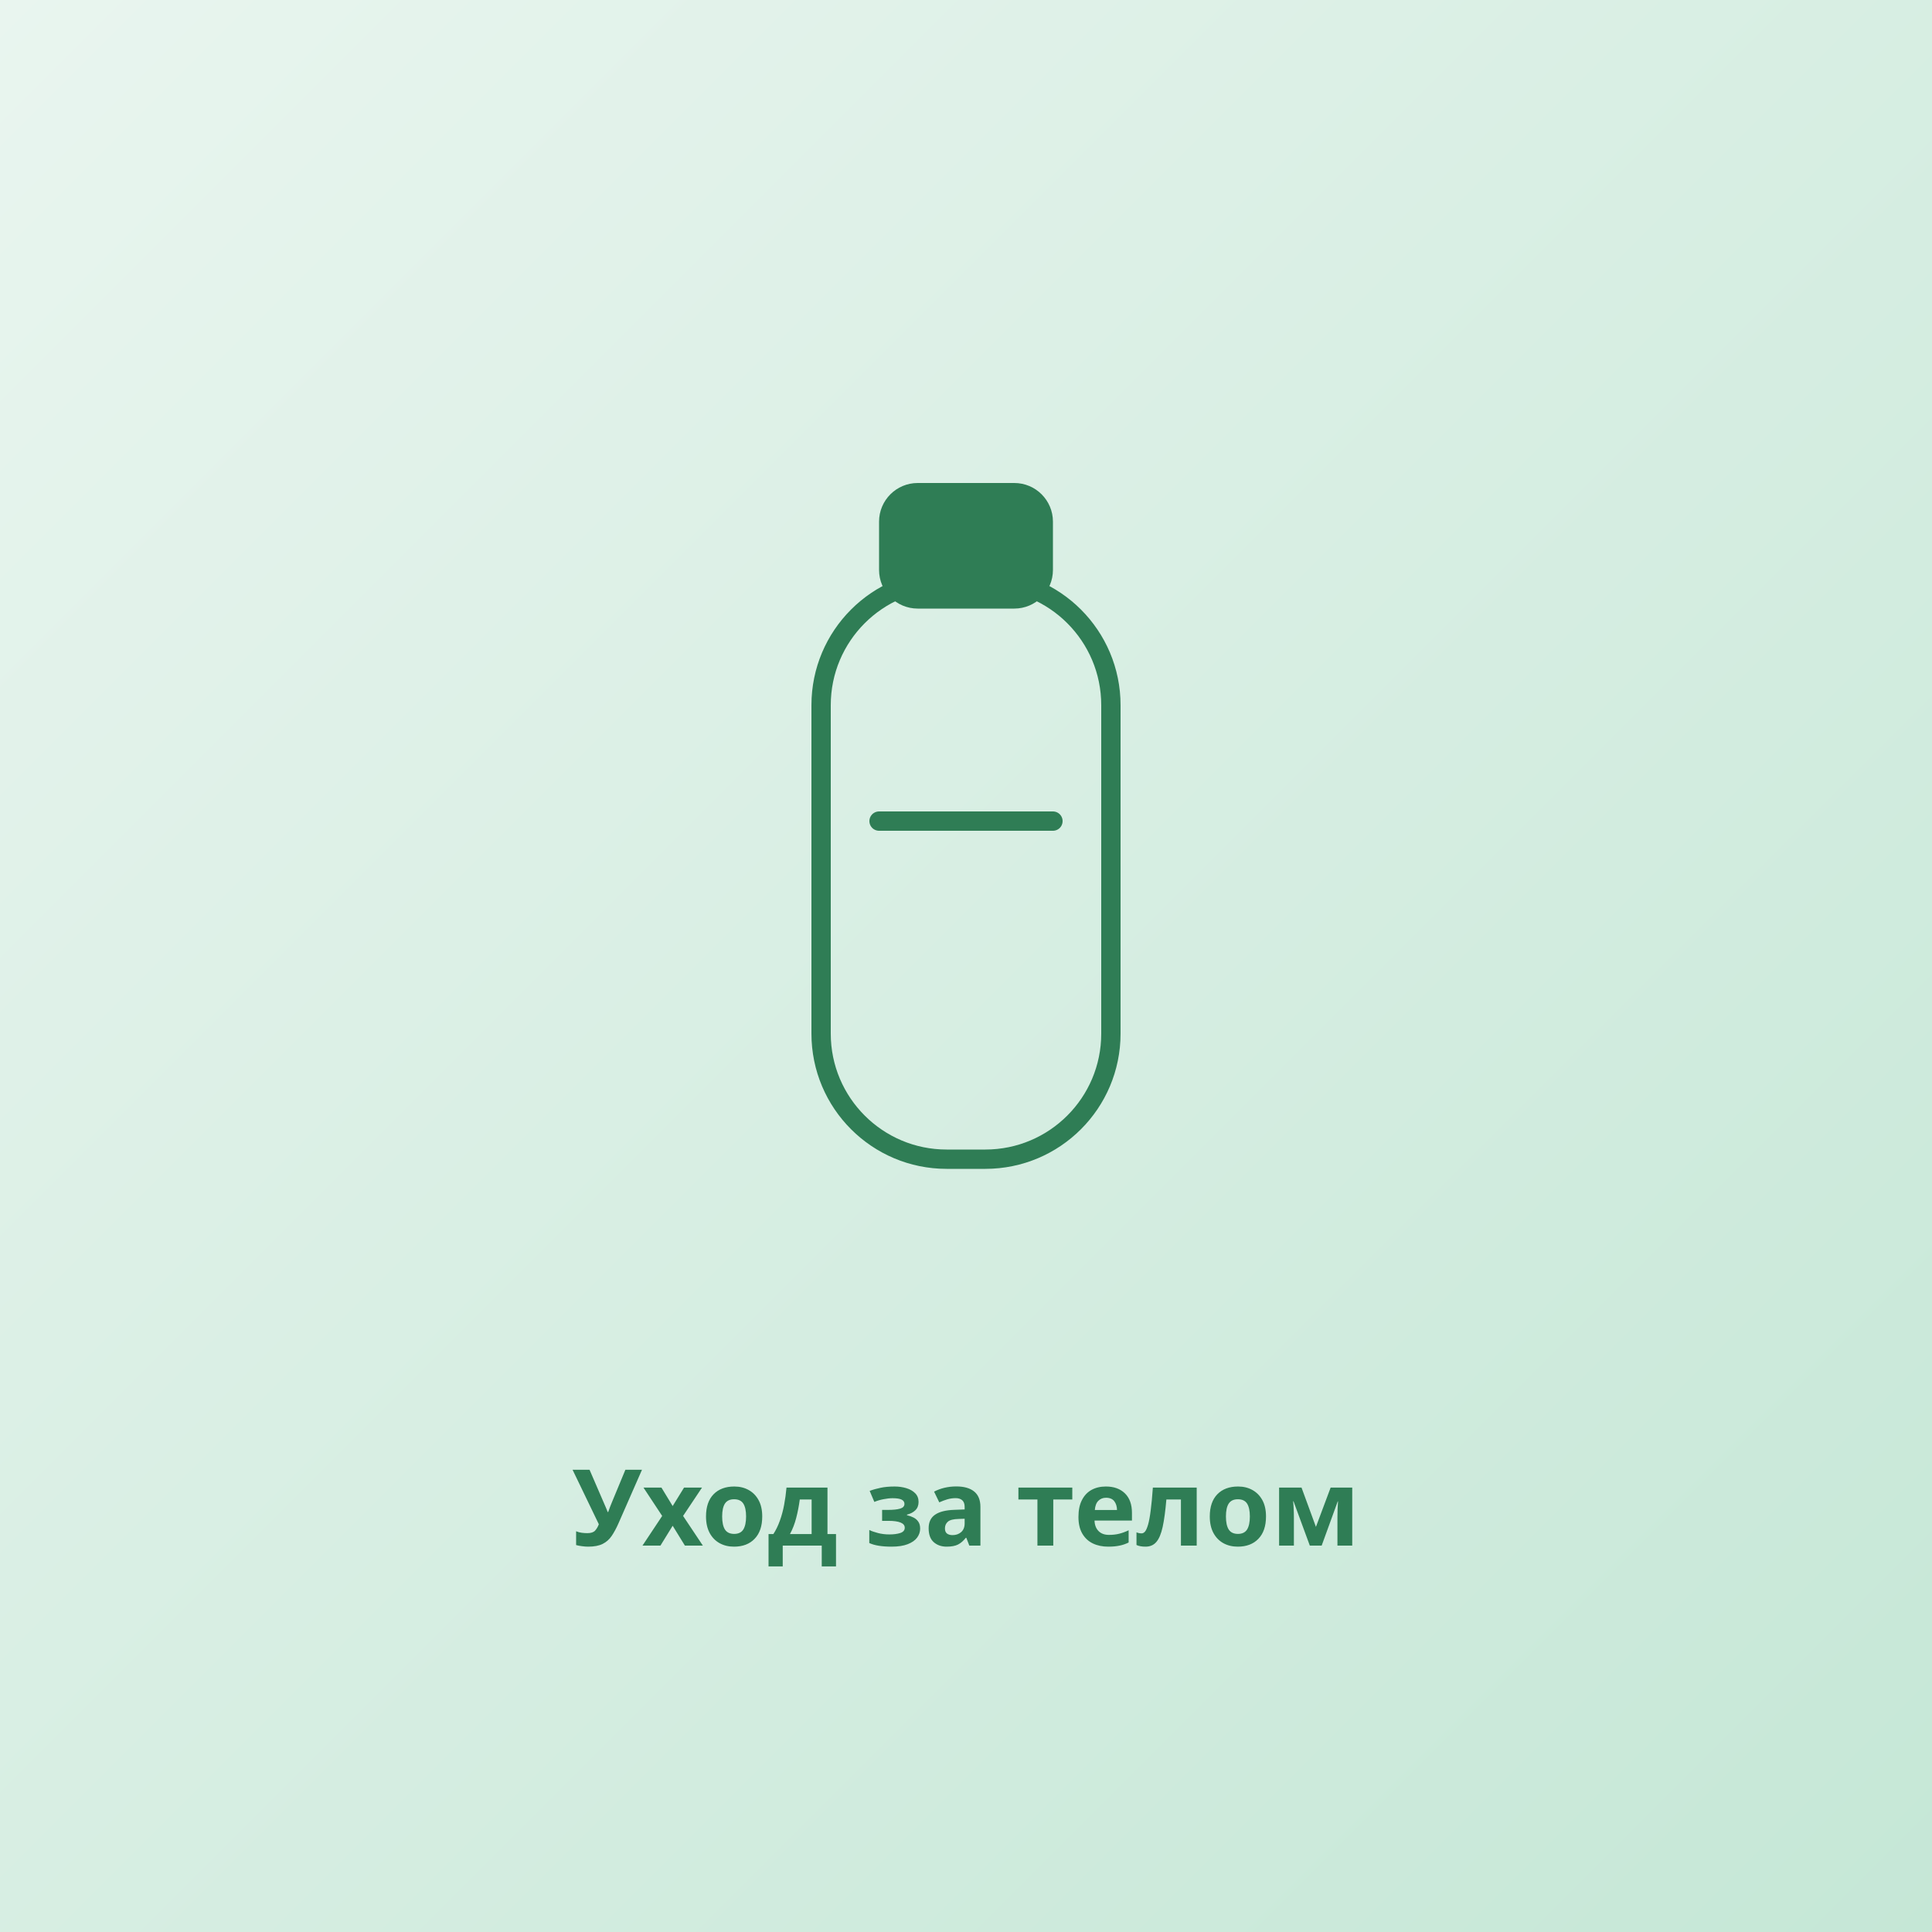
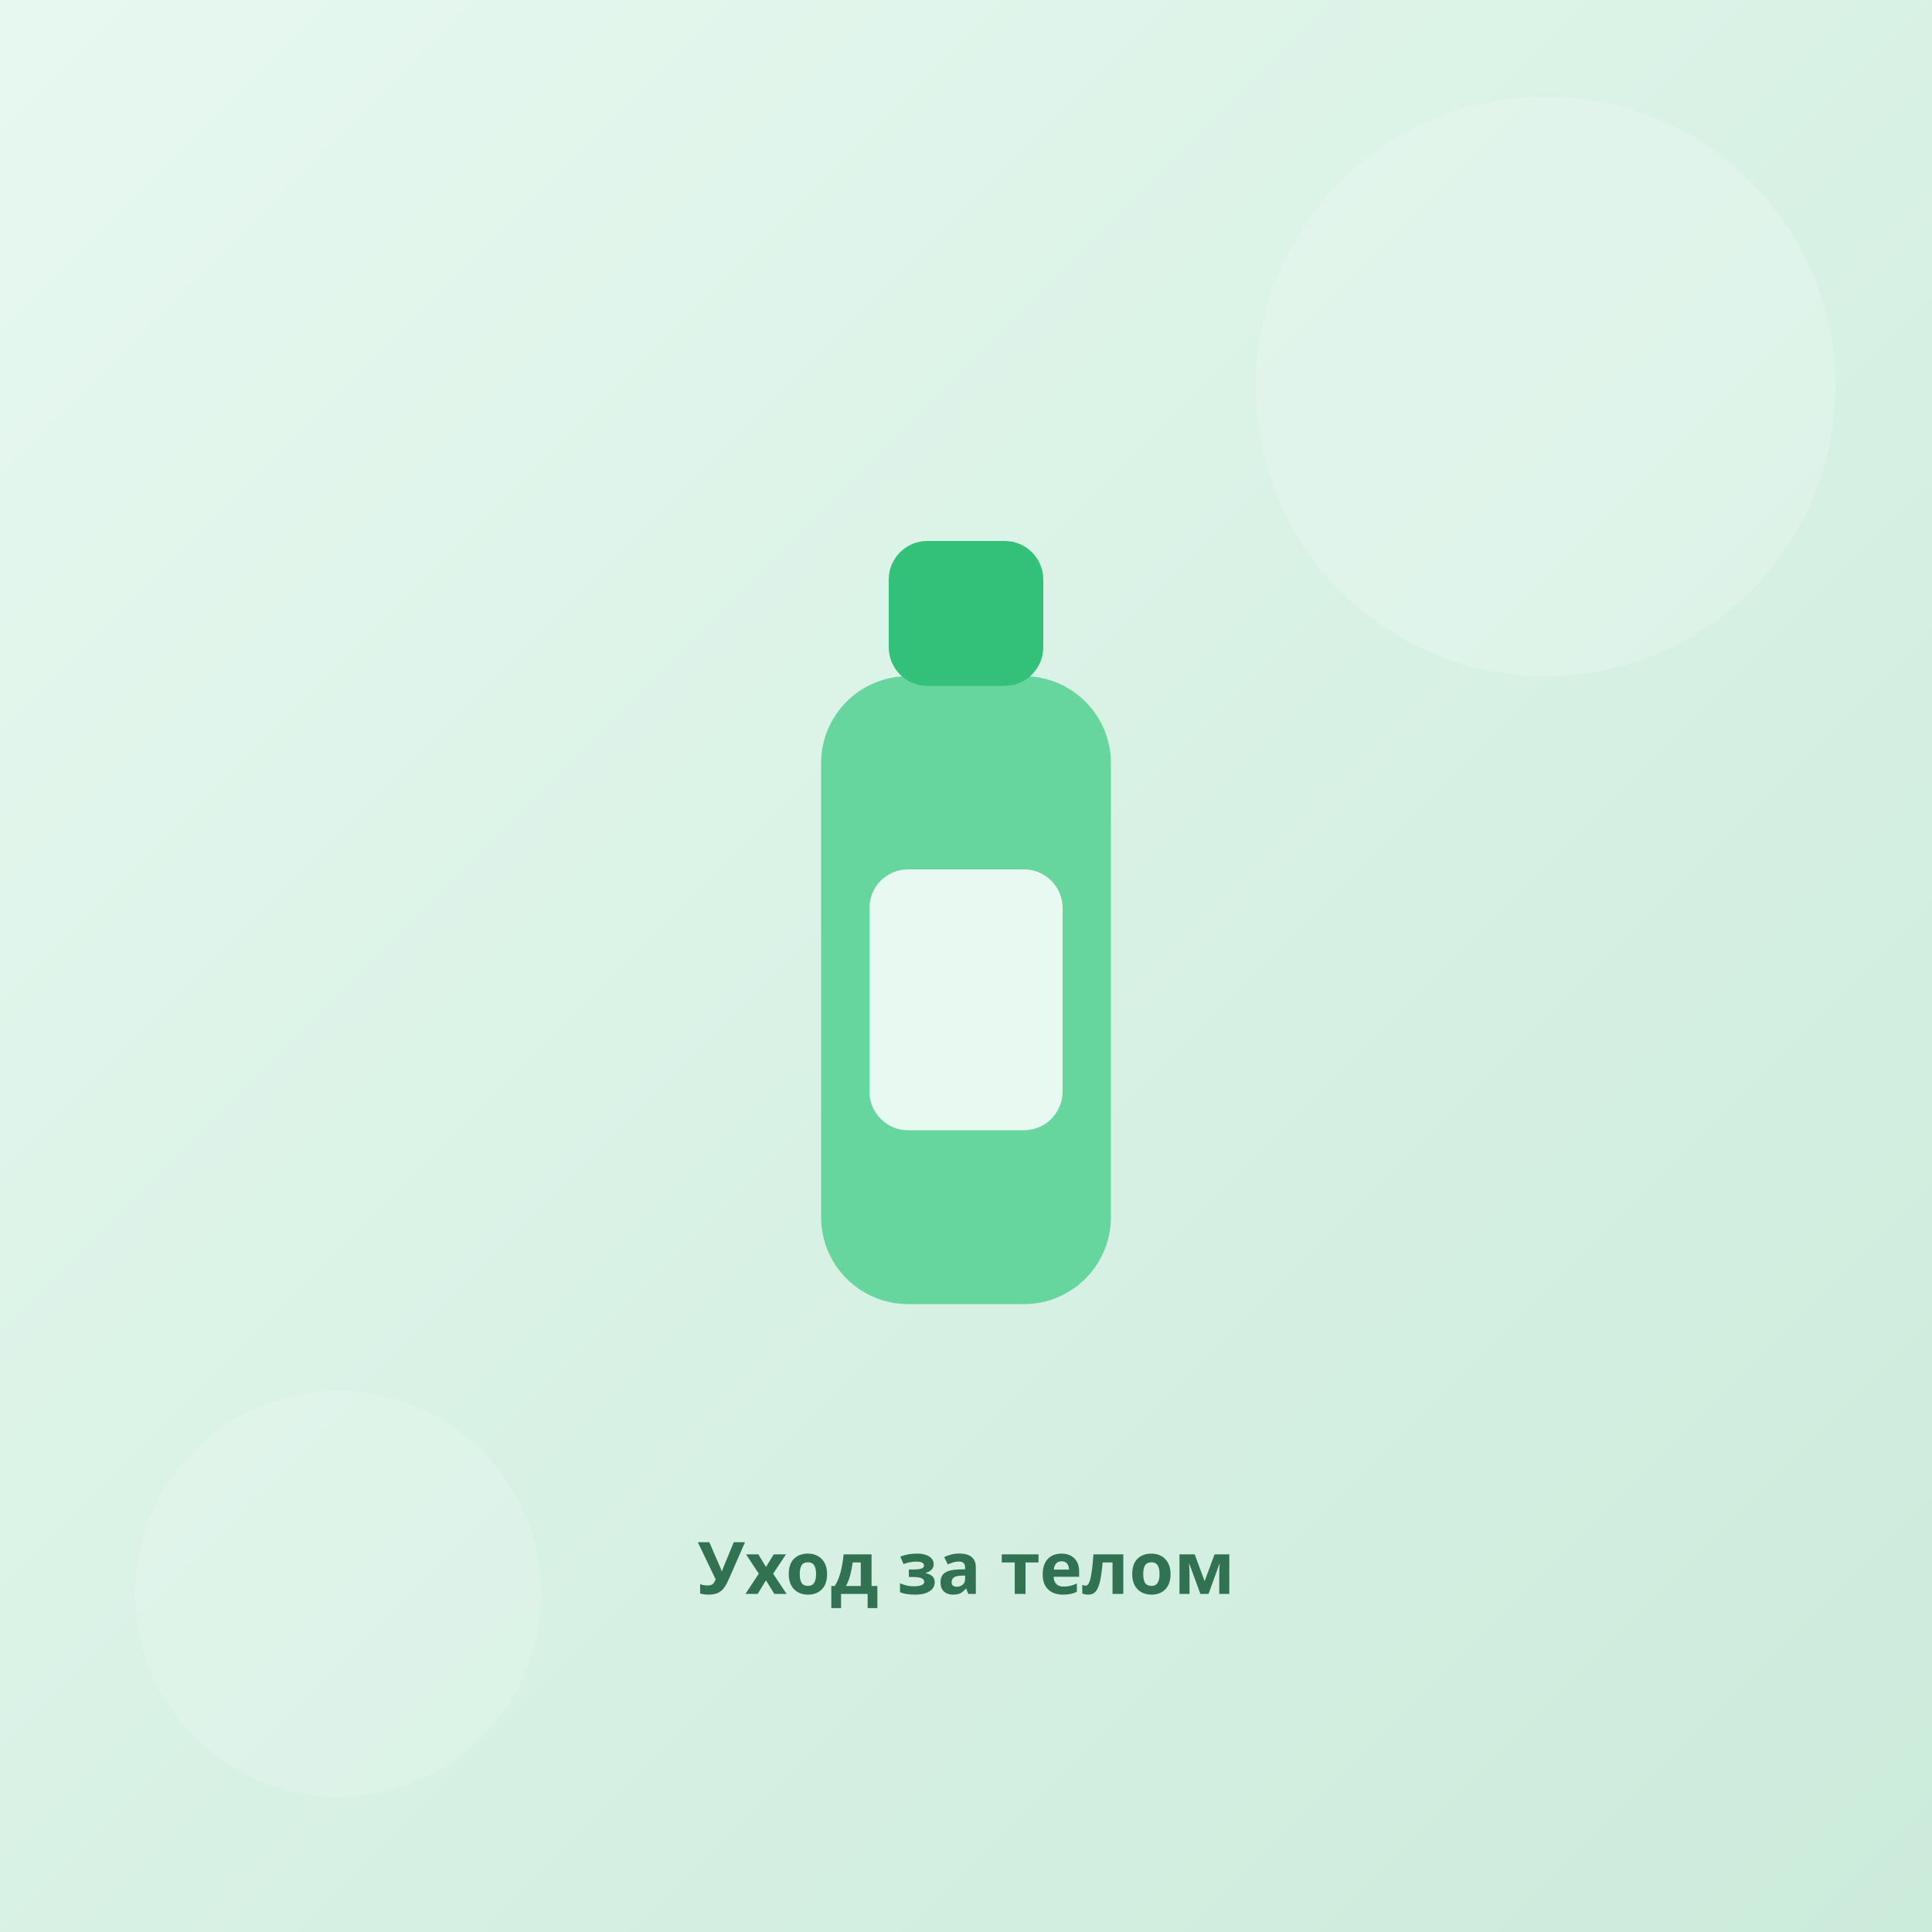
<svg xmlns="http://www.w3.org/2000/svg" viewBox="0 0 400 400" width="400" height="400" role="img" aria-label="Уход за телом">
  <defs>
    <linearGradient id="g" x1="0" y1="0" x2="1" y2="1">
-       <stop offset="0" stop-color="#e9f5ef" />
-       <stop offset="1" stop-color="#c5e7d6" />
+       <stop offset="0" stop-color="hsl(150 55% 94%)" />
+       <stop offset="1" stop-color="hsl(150 45% 86%)" />
    </linearGradient>
  </defs>
  <rect width="400" height="400" fill="url(#g)" />
-   <rect x="170" y="120" width="60" height="120" rx="26" fill="none" stroke="#2f7d55" stroke-width="4" />
-   <rect x="182" y="100" width="36" height="26" rx="8" fill="#2f7d55" />
-   <path d="M182 170h36" stroke="#2f7d55" stroke-width="4" stroke-linecap="round" />
-   <text x="200" y="320" text-anchor="middle" font-family="system-ui, sans-serif" font-size="22" font-weight="600" fill="#2f7d55">Уход за телом</text>
+   <circle cx="320" cy="80" r="60" fill="#ffffff" opacity="0.18" />
+   <circle cx="70" cy="330" r="42" fill="#ffffff" opacity="0.14" />
+   <rect x="170" y="140" width="60" height="130" rx="18" fill="hsl(150 58% 62%)" />
+   <rect x="184" y="112" width="32" height="30" rx="8" fill="hsl(150 58% 48%)" />
+   <rect x="180" y="180" width="40" height="54" rx="8" fill="#ffffff" opacity="0.85" />
+   <text x="200" y="330" text-anchor="middle" font-family="system-ui, sans-serif" font-size="15" font-weight="600" fill="hsl(150 40% 32%)">Уход за телом</text>
</svg>
